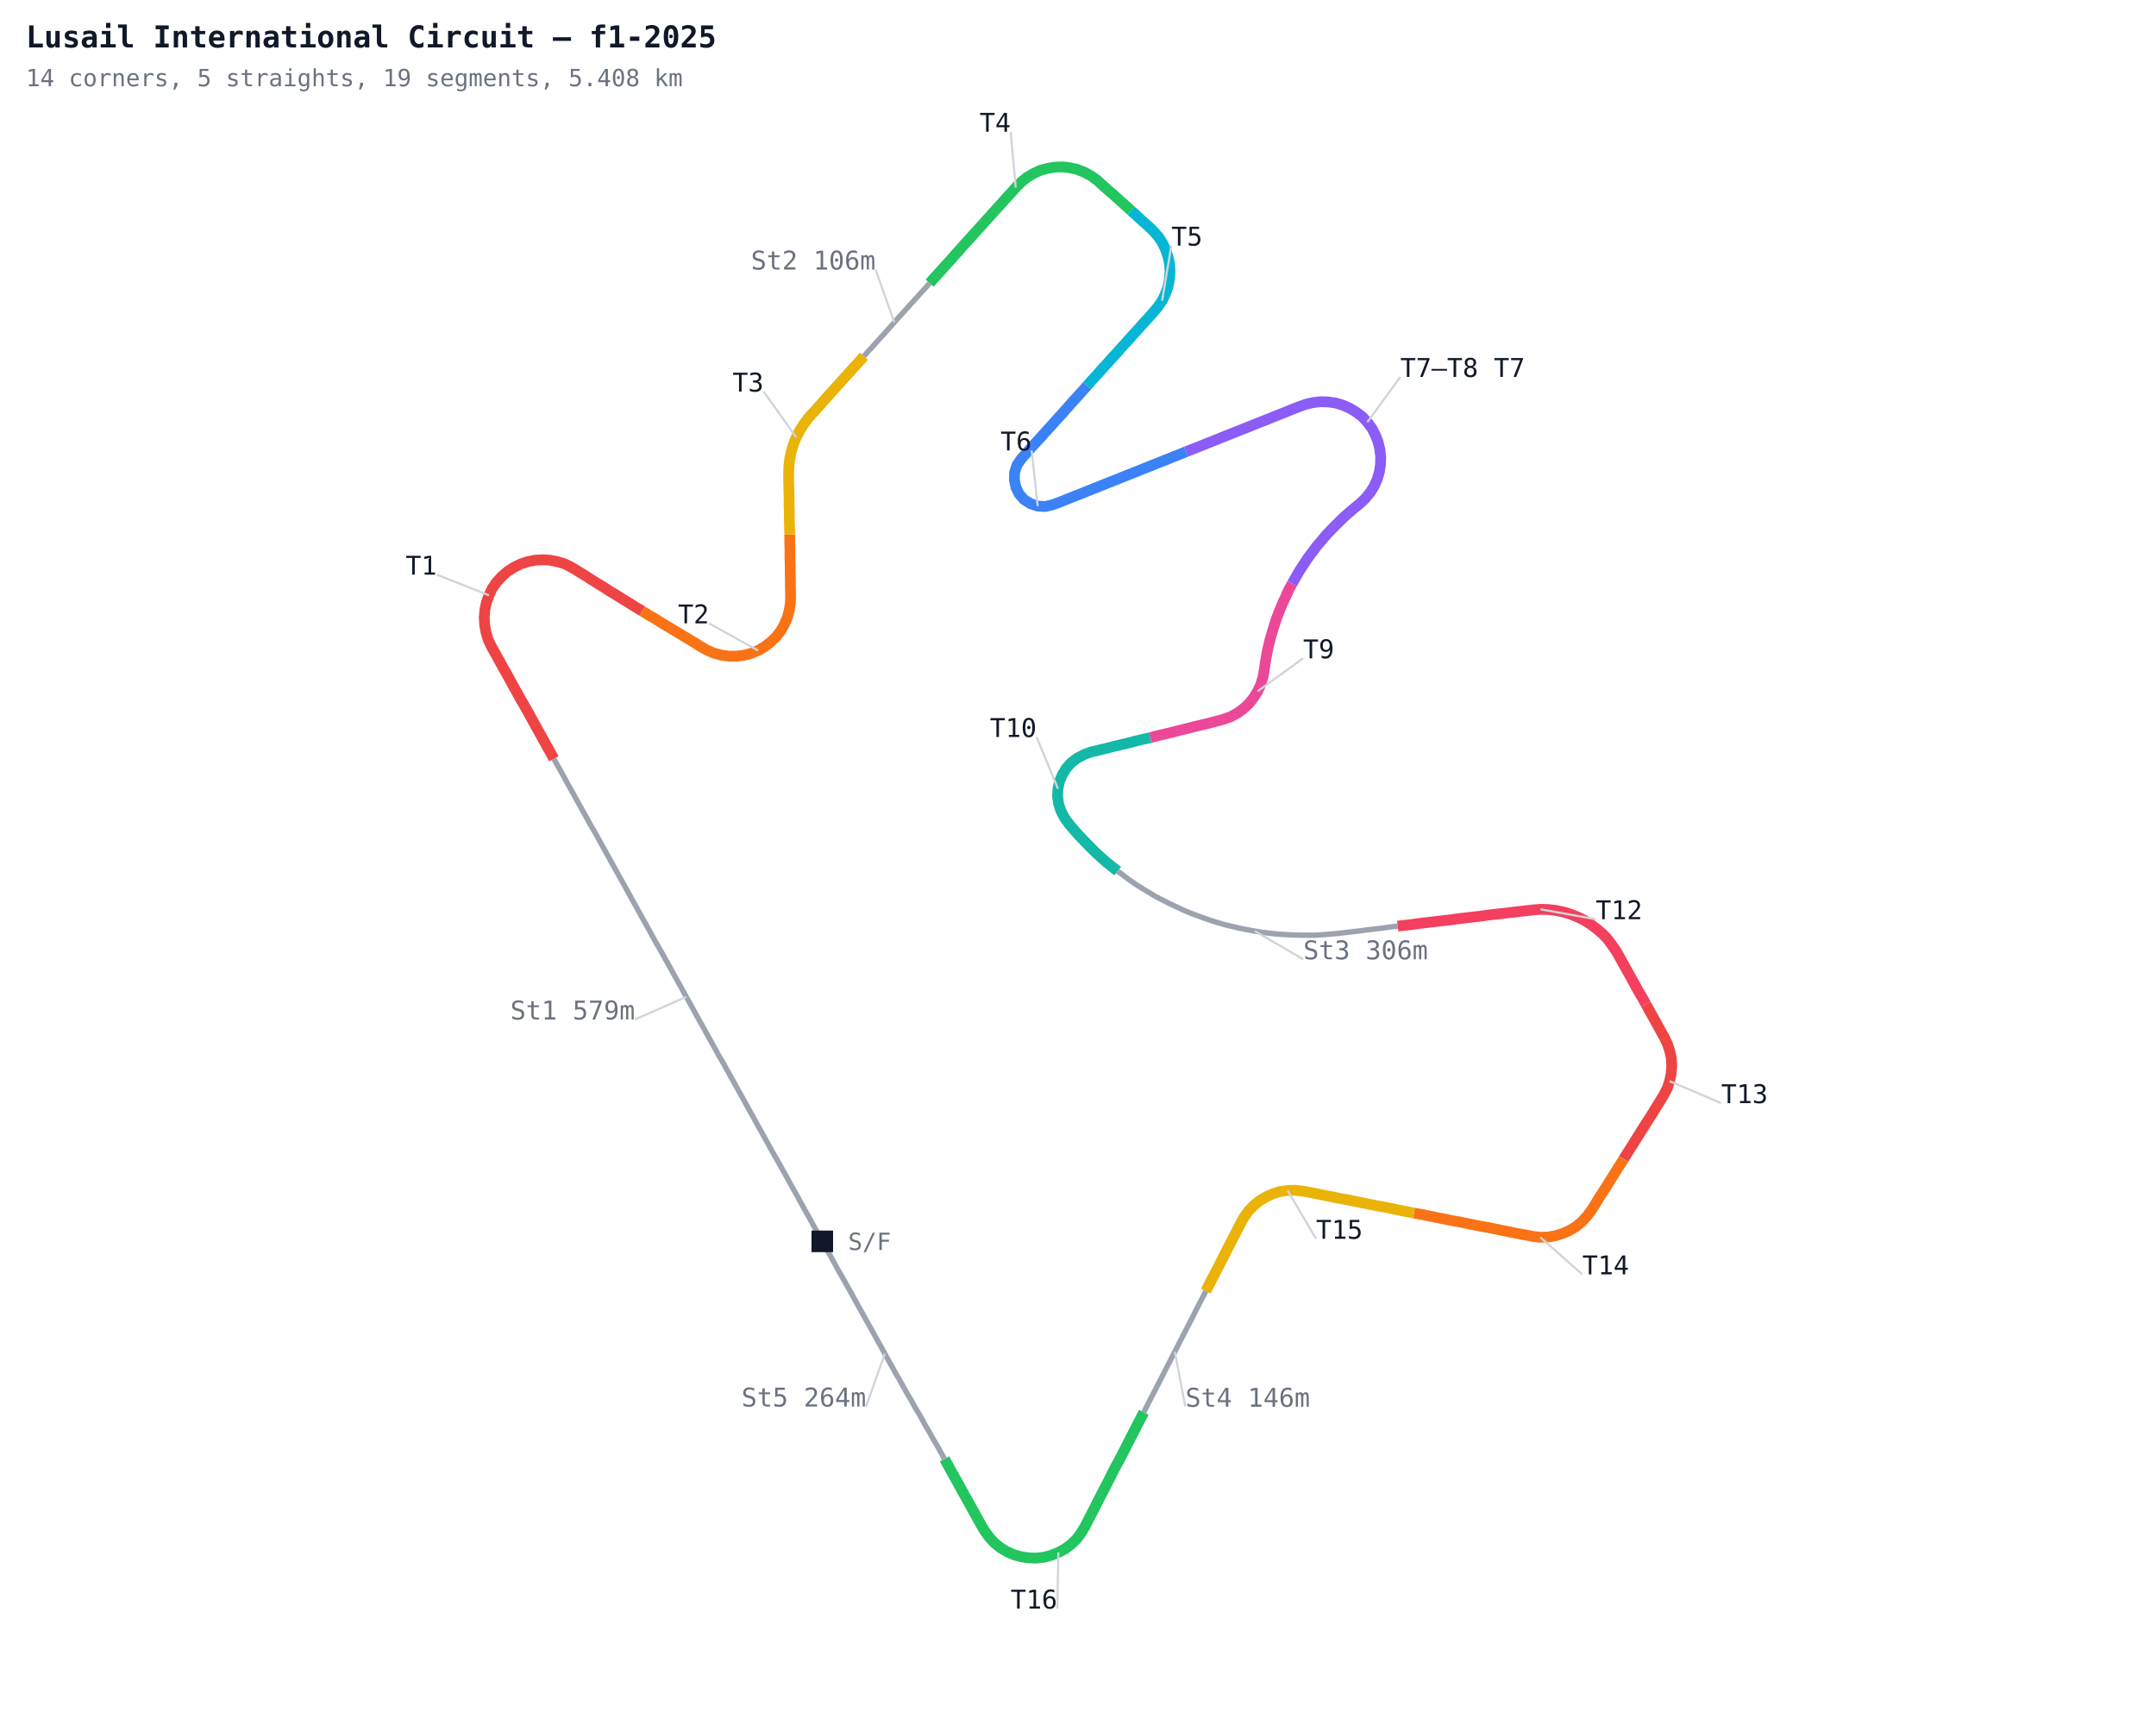
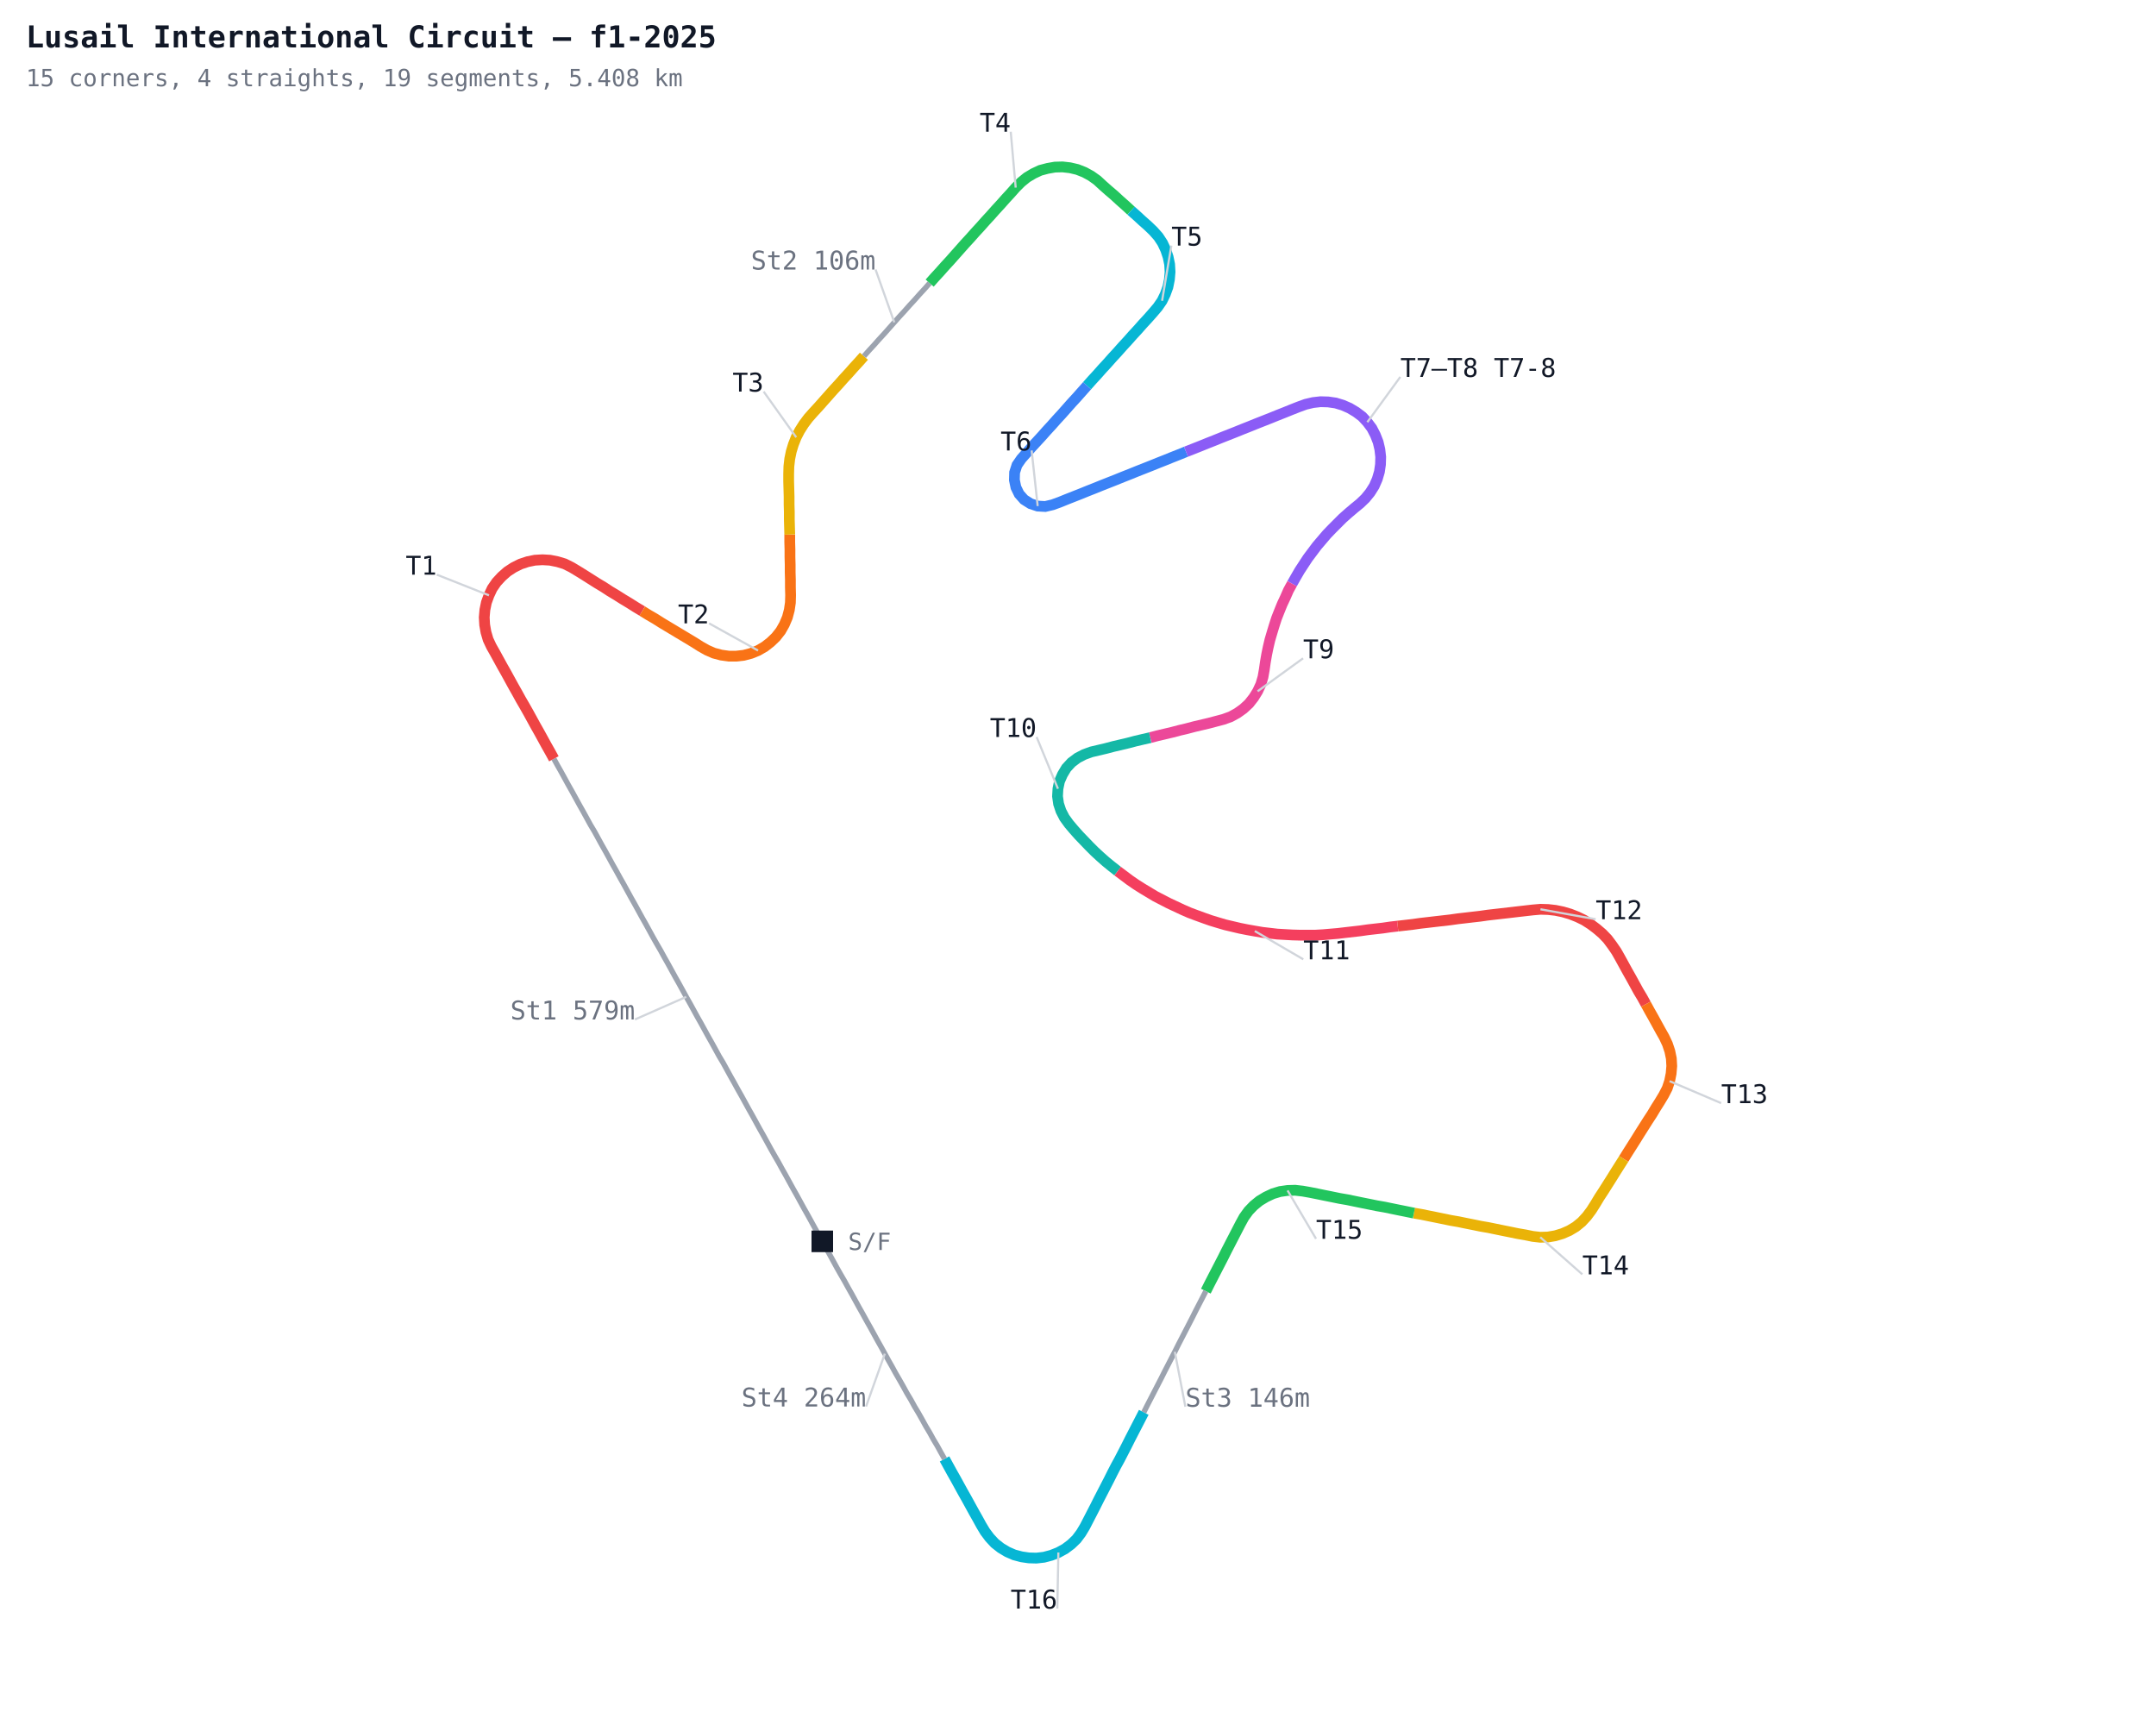
<svg xmlns="http://www.w3.org/2000/svg" width="1000" height="800" viewBox="0 0 1000 800">
  <defs>
    <style>
      .name { font-family: monospace; font-size: 12px; }
      .sector { font-family: monospace; font-size: 12px; fill: #7c3aed; font-weight: bold; }
      .title { font-family: monospace; font-size: 14px; fill: #111827; font-weight: bold; }
      .sub { font-family: monospace; font-size: 11px; fill: #6b7280; }
    </style>
  </defs>
  <rect width="1000" height="800" fill="#ffffff" />
  <polyline fill="none" stroke="#9ca3af" stroke-width="2.5" points="381.4,575.7 379.7,572.6 378.0,569.6 376.3,566.5 374.6,563.4 372.9,560.4 371.2,557.3 369.5,554.2 367.8,551.2 366.1,548.1 364.4,545.0 362.7,542.0 361.0,538.9 359.2,535.8 357.5,532.8 355.8,529.7 354.1,526.6 352.4,523.6 350.7,520.5 349.0,517.4 347.3,514.4 345.6,511.3 343.9,508.2 342.2,505.2 340.5,502.1 338.8,499.1 337.1,496.0 335.4,492.9 333.6,489.9 331.9,486.8 330.2,483.7 328.5,480.7 326.8,477.6 325.1,474.5 323.4,471.5 321.7,468.4 320.0,465.3 318.3,462.3 316.6,459.2 314.9,456.1 313.2,453.1 311.5,450.0 309.8,446.9 308.1,443.9 306.4,440.8 304.6,437.7 302.9,434.7 301.2,431.6 299.5,428.5 297.8,425.5 296.1,422.4 294.4,419.3 292.7,416.3 291.0,413.2 289.3,410.1 287.6,407.1 285.9,404.0 284.2,401.0 282.5,397.9 280.8,394.8 279.1,391.8 277.4,388.7 275.7,385.6 273.9,382.6 272.2,379.5 270.5,376.4 268.8,373.4 267.1,370.3 265.4,367.2 263.7,364.2 262.0,361.1 260.3,358.0 258.6,355.0 256.9,351.9" />
  <polyline fill="none" stroke="#ef4444" stroke-width="5" points="256.9,351.9 255.2,348.8 253.5,345.8 251.8,342.7 250.1,339.6 248.4,336.6 246.7,333.5 245.0,330.4 243.3,327.4 241.5,324.3 239.8,321.2 238.1,318.2 236.4,315.1 234.7,312.0 233.0,309.0 231.3,305.9 229.6,302.8 227.9,299.8 226.4,296.6 225.4,293.2 224.8,289.8 224.6,286.3 224.9,282.8 225.6,279.4 226.8,276.1 228.3,272.9 230.3,270.0 232.7,267.4 235.3,265.1 238.2,263.2 241.4,261.6 244.7,260.5 248.1,259.8 251.6,259.6 255.1,259.8 258.6,260.5 261.9,261.5 265.1,263.1 268.1,264.9 271.0,266.7 274.0,268.6 277.0,270.5 280.0,272.3 282.9,274.2 285.9,276.0 288.9,277.9 291.9,279.7 294.9,281.6 297.9,283.4" />
  <polyline fill="none" stroke="#f97316" stroke-width="5" points="297.9,283.4 300.8,285.2 303.9,287.0 306.9,288.9 309.9,290.7 312.9,292.5 315.9,294.3 318.9,296.1 321.9,297.9 324.9,299.8 327.9,301.5 331.1,302.9 334.5,303.8 338.0,304.3 341.5,304.3 345.0,303.9 348.4,303.0 351.6,301.7 354.7,299.9 357.4,297.8 359.9,295.4 362.1,292.6 363.8,289.6 365.2,286.3 366.1,282.9 366.6,279.5 366.7,276.0 366.6,272.4 366.6,268.9 366.5,265.4 366.5,261.9 366.4,258.4 366.4,254.9 366.3,251.4 366.3,247.9" />
  <polyline fill="none" stroke="#eab308" stroke-width="5" points="366.3,247.9 366.2,244.4 366.1,240.9 366.1,237.4 366.0,233.9 366.0,230.4 365.9,226.8 365.8,223.3 365.8,219.8 365.9,216.3 366.3,212.8 367.0,209.4 368.0,206.1 369.3,202.8 370.9,199.7 372.8,196.7 374.9,193.9 377.2,191.3 379.6,188.7 381.9,186.1 384.3,183.4 386.6,180.8 389.0,178.2 391.3,175.6 393.7,173.0 396.0,170.4 398.4,167.8 400.7,165.2" />
  <polyline fill="none" stroke="#9ca3af" stroke-width="2.5" points="400.7,165.2 403.0,162.6 405.4,160.0 407.7,157.4 410.1,154.8 412.4,152.2 414.8,149.5 417.1,146.9 419.5,144.3 421.8,141.7 424.2,139.1 426.5,136.5 428.9,133.9 431.2,131.3" />
  <polyline fill="none" stroke="#22c55e" stroke-width="5" points="431.2,131.3 433.5,128.7 435.9,126.1 438.2,123.5 440.6,120.9 442.9,118.3 445.3,115.6 447.6,113.0 450.0,110.4 452.3,107.8 454.7,105.2 457.0,102.6 459.4,100.0 461.7,97.4 464.1,94.8 466.4,92.2 468.8,89.6 471.1,87.0 473.6,84.5 476.3,82.3 479.3,80.5 482.5,79.0 485.9,78.1 489.3,77.5 492.8,77.4 496.3,77.8 499.7,78.6 503.0,79.9 506.1,81.6 508.9,83.6 511.5,86.0 514.1,88.3 516.8,90.6 519.4,93.0 522.0,95.3 524.6,97.7" />
  <polyline fill="none" stroke="#06b6d4" stroke-width="5" points="524.6,97.7 527.2,100.0 529.8,102.4 532.4,104.7 534.9,107.1 537.3,109.8 539.2,112.7 540.7,115.9 541.8,119.2 542.5,122.6 542.7,126.1 542.4,129.6 541.7,133.1 540.5,136.4 539.0,139.5 537.0,142.4 534.7,145.1 532.4,147.7 530.0,150.3 527.7,152.9 525.3,155.5 523.0,158.1 520.6,160.7 518.3,163.3 515.9,165.9 513.6,168.5 511.2,171.1 508.9,173.7 506.5,176.3 504.2,178.9" />
  <polyline fill="none" stroke="#3b82f6" stroke-width="5" points="504.2,178.9 501.8,181.6 499.5,184.2 497.1,186.8 494.8,189.4 492.5,192.0 490.1,194.6 487.8,197.2 485.4,199.8 483.1,202.4 480.7,205.0 478.3,207.6 476.0,210.2 473.7,212.8 471.7,215.7 470.6,219.1 470.5,222.6 471.2,226.0 472.7,229.1 475.0,231.7 478.0,233.6 481.3,234.7 484.8,234.9 488.2,234.1 491.5,232.9 494.7,231.6 498.0,230.3 501.3,229.0 504.5,227.7 507.8,226.4 511.0,225.1 514.3,223.8 517.6,222.5 520.8,221.2 524.1,219.9 527.3,218.6 530.6,217.3 533.9,216.0 537.1,214.7 540.4,213.4 543.6,212.1 546.9,210.8 550.1,209.5" />
  <polyline fill="none" stroke="#8b5cf6" stroke-width="5" points="550.1,209.5 553.4,208.2 556.7,206.9 559.9,205.6 563.2,204.3 566.4,203.0 569.7,201.7 573.0,200.4 576.2,199.1 579.5,197.8 582.7,196.5 586.0,195.2 589.3,193.9 592.5,192.6 595.8,191.3 599.0,190.0 602.3,188.7 605.6,187.5 609.0,186.7 612.5,186.3 616.0,186.4 619.5,186.9 622.8,187.9 626.0,189.3 629.0,191.1 631.8,193.2 634.2,195.8 636.3,198.6 637.9,201.7 639.2,205.0 640.0,208.4 640.4,211.9 640.3,215.4 639.8,218.8 638.8,222.2 637.4,225.4 635.5,228.4 633.3,231.1 630.8,233.5 628.1,235.7 625.4,238.0 622.8,240.3 620.3,242.8 617.8,245.3 615.4,247.8 613.1,250.5 610.8,253.2 608.7,256.0 606.6,258.8 604.7,261.7 602.8,264.6 601.0,267.7 599.3,270.7" />
  <polyline fill="none" stroke="#ec4899" stroke-width="5" points="599.3,270.7 597.6,273.8 596.2,277.0 594.7,280.2 593.4,283.4 592.1,286.7 591.0,290.1 590.0,293.4 589.0,296.8 588.2,300.2 587.5,303.6 586.9,307.1 586.4,310.6 585.8,314.0 584.8,317.4 583.3,320.6 581.5,323.5 579.3,326.3 576.7,328.7 573.9,330.7 570.8,332.4 567.5,333.6 564.1,334.5 560.7,335.4 557.3,336.2 553.9,337.0 550.5,337.9 547.1,338.7 543.7,339.6 540.3,340.4 536.9,341.2 533.5,342.1" />
  <polyline fill="none" stroke="#14b8a6" stroke-width="5" points="533.5,342.1 530.0,342.9 526.6,343.7 523.2,344.6 519.8,345.4 516.4,346.2 513.0,347.1 509.6,347.9 506.2,348.7 502.9,349.9 499.8,351.5 497.0,353.6 494.6,356.2 492.8,359.2 491.4,362.4 490.7,365.8 490.5,369.3 491.0,372.8 492.1,376.1 493.7,379.2 495.8,382.1 498.0,384.7 500.4,387.4 502.8,389.9 505.2,392.4 507.7,394.9 510.3,397.3 512.9,399.6 515.6,401.8 518.4,404.0" />
-   <polyline fill="none" stroke="#9ca3af" stroke-width="2.5" points="518.4,404.0 521.2,406.1 524.0,408.2 526.9,410.2 529.9,412.1 532.9,413.9 535.9,415.7 539.0,417.3 542.1,418.9 545.3,420.4 548.5,421.9 551.7,423.3 554.9,424.5 558.2,425.7 561.6,426.9 564.9,427.9 568.3,428.9 571.7,429.7 575.1,430.5 578.6,431.2 582.0,431.8 585.5,432.4 589.0,432.8 592.4,433.2 595.9,433.4 599.4,433.6 602.9,433.7 606.5,433.7 610.0,433.7 613.5,433.5 617.0,433.2 620.5,432.9 623.9,432.5 627.4,432.1 630.9,431.7 634.4,431.2 637.9,430.8 641.4,430.4 644.8,429.9 648.3,429.5" />
-   <polyline fill="none" stroke="#f43f5e" stroke-width="5" points="648.3,429.5 651.8,429.1 655.3,428.7 658.8,428.2 662.3,427.8 665.7,427.4 669.2,427.0 672.7,426.6 676.2,426.1 679.7,425.7 683.1,425.3 686.6,424.9 690.1,424.4 693.6,424.0 697.1,423.6 700.6,423.2 704.0,422.8 707.5,422.4 711.0,422.0 714.5,421.7 718.0,421.8 721.5,422.2 724.9,422.9 728.3,423.9 731.6,425.2 734.7,426.7 737.7,428.6 740.5,430.7 743.2,433.0 745.6,435.5 747.7,438.3 749.7,441.2 751.4,444.2 753.1,447.3 754.8,450.4 756.5,453.4 758.2,456.5 759.9,459.6 761.7,462.6 763.4,465.7" />
-   <polyline fill="none" stroke="#ef4444" stroke-width="5" points="763.4,465.7 765.1,468.8 766.8,471.8 768.5,474.9 770.2,478.0 771.9,481.0 773.4,484.2 774.5,487.5 775.2,490.9 775.4,494.4 775.1,497.9 774.4,501.4 773.3,504.7 771.7,507.8 769.9,510.8 768.0,513.8 766.2,516.8 764.3,519.7 762.4,522.7 760.5,525.7 758.7,528.6 756.8,531.6 754.9,534.6 753.1,537.5" />
-   <polyline fill="none" stroke="#f97316" stroke-width="5" points="753.1,537.5 751.2,540.5 749.3,543.5 747.5,546.4 745.6,549.4 743.7,552.4 741.8,555.3 740.0,558.3 738.1,561.3 736.0,564.1 733.6,566.7 730.9,568.9 727.9,570.7 724.7,572.1 721.4,573.1 717.9,573.7 714.4,573.8 710.9,573.4 707.5,572.7 704.0,572.1 700.6,571.4 697.1,570.7 693.7,570.0 690.3,569.3 686.8,568.7 683.4,568.0 679.9,567.3 676.5,566.6 673.0,566.0 669.6,565.3 666.2,564.6 662.7,563.9 659.3,563.2 655.8,562.6" />
-   <polyline fill="none" stroke="#eab308" stroke-width="5" points="655.8,562.6 652.4,561.9 648.9,561.2 645.5,560.5 642.1,559.8 638.6,559.2 635.2,558.5 631.7,557.8 628.3,557.1 624.9,556.4 621.4,555.8 618.0,555.1 614.5,554.4 611.1,553.7 607.6,553.0 604.2,552.4 600.7,552.0 597.2,552.1 593.7,552.6 590.4,553.6 587.2,555.1 584.2,556.9 581.5,559.1 579.1,561.6 577.0,564.5 575.3,567.6 573.7,570.7 572.1,573.8 570.5,576.9 568.9,580.0 567.3,583.2 565.7,586.3 564.1,589.4 562.5,592.5 560.9,595.6 559.3,598.8" />
+   <polyline fill="none" stroke="#f43f5e" stroke-width="5" points="518.4,404.0 521.2,406.1 524.0,408.2 526.9,410.2 529.9,412.1 532.9,413.9 535.9,415.7 539.0,417.3 542.1,418.9 545.3,420.4 548.5,421.9 551.7,423.3 554.9,424.5 558.2,425.7 561.6,426.9 564.9,427.9 568.3,428.9 571.7,429.7 575.1,430.5 578.6,431.2 582.0,431.8 585.5,432.4 589.0,432.8 592.4,433.2 595.9,433.4 599.4,433.6 602.9,433.7 606.5,433.7 610.0,433.7 613.5,433.5 617.0,433.2 620.5,432.9 623.9,432.5 627.4,432.1 630.9,431.7 634.4,431.2 637.9,430.8 641.4,430.4 644.8,429.9 648.3,429.5" />
+   <polyline fill="none" stroke="#ef4444" stroke-width="5" points="648.3,429.5 651.8,429.1 655.3,428.7 658.8,428.2 662.3,427.8 665.7,427.4 669.2,427.0 672.7,426.6 676.2,426.1 679.7,425.7 683.1,425.3 686.6,424.9 690.1,424.4 693.6,424.0 697.1,423.6 700.6,423.2 704.0,422.8 707.5,422.4 711.0,422.0 714.5,421.7 718.0,421.8 721.5,422.2 724.9,422.9 728.3,423.9 731.6,425.2 734.7,426.7 737.7,428.6 740.5,430.7 743.2,433.0 745.6,435.5 747.7,438.3 749.7,441.2 751.4,444.2 753.1,447.3 754.8,450.4 756.5,453.4 758.2,456.5 759.9,459.6 761.7,462.6 763.4,465.7" />
+   <polyline fill="none" stroke="#f97316" stroke-width="5" points="763.4,465.7 765.1,468.8 766.8,471.8 768.5,474.9 770.2,478.0 771.9,481.0 773.4,484.2 774.5,487.5 775.2,490.9 775.4,494.4 775.1,497.9 774.4,501.4 773.3,504.7 771.7,507.8 769.9,510.8 768.0,513.8 766.2,516.8 764.3,519.7 762.4,522.7 760.5,525.7 758.7,528.6 756.8,531.6 754.9,534.6 753.1,537.5" />
+   <polyline fill="none" stroke="#eab308" stroke-width="5" points="753.1,537.5 751.2,540.5 749.3,543.5 747.5,546.4 745.6,549.4 743.7,552.4 741.8,555.3 740.0,558.3 738.1,561.3 736.0,564.1 733.6,566.7 730.9,568.9 727.9,570.7 724.7,572.1 721.4,573.1 717.9,573.7 714.4,573.8 710.9,573.4 707.5,572.7 704.0,572.1 700.6,571.4 697.1,570.7 693.7,570.0 690.3,569.3 686.8,568.7 683.4,568.0 679.9,567.3 676.5,566.6 673.0,566.0 669.6,565.3 666.2,564.6 662.7,563.9 659.3,563.2 655.8,562.6" />
+   <polyline fill="none" stroke="#22c55e" stroke-width="5" points="655.8,562.6 652.4,561.9 648.9,561.2 645.5,560.5 642.1,559.8 638.6,559.2 635.2,558.5 631.7,557.8 628.3,557.1 624.9,556.4 621.4,555.8 618.0,555.1 614.5,554.4 611.1,553.7 607.6,553.0 604.2,552.4 600.7,552.0 597.2,552.1 593.7,552.6 590.4,553.6 587.2,555.1 584.2,556.9 581.5,559.1 579.1,561.6 577.0,564.5 575.3,567.6 573.7,570.7 572.1,573.8 570.5,576.9 568.9,580.0 567.3,583.2 565.7,586.3 564.1,589.4 562.5,592.5 560.9,595.6 559.3,598.8" />
  <polyline fill="none" stroke="#9ca3af" stroke-width="2.5" points="559.3,598.8 557.7,601.9 556.1,605.0 554.5,608.1 552.9,611.3 551.3,614.4 549.7,617.5 548.1,620.6 546.5,623.7 544.9,626.9 543.3,630.0 541.7,633.1 540.1,636.2 538.5,639.4 536.9,642.5 535.3,645.6 533.7,648.7 532.1,651.8 530.5,655.0" />
-   <polyline fill="none" stroke="#22c55e" stroke-width="5" points="530.5,655.0 528.9,658.1 527.3,661.2 525.7,664.3 524.1,667.4 522.5,670.6 520.9,673.7 519.3,676.8 517.6,679.9 516.0,683.0 514.4,686.2 512.8,689.3 511.2,692.4 509.6,695.5 508.0,698.7 506.4,701.8 504.8,704.9 503.2,708.0 501.4,711.0 499.3,713.8 496.8,716.2 494.0,718.3 490.9,720.0 487.6,721.3 484.2,722.2 480.7,722.6 477.2,722.5 473.8,722.0 470.4,721.1 467.2,719.7 464.2,717.9 461.4,715.7 459.0,713.1 456.9,710.3 455.1,707.3 453.4,704.2 451.7,701.2 450.0,698.1 448.3,695.0 446.6,692.0 444.9,688.9 443.2,685.8 441.5,682.8 439.8,679.7 438.1,676.6" />
+   <polyline fill="none" stroke="#06b6d4" stroke-width="5" points="530.5,655.0 528.9,658.1 527.3,661.2 525.7,664.3 524.1,667.4 522.5,670.6 520.9,673.7 519.3,676.8 517.6,679.9 516.0,683.0 514.4,686.2 512.8,689.3 511.2,692.4 509.6,695.5 508.0,698.7 506.4,701.8 504.8,704.9 503.2,708.0 501.4,711.0 499.3,713.8 496.8,716.2 494.0,718.3 490.9,720.0 487.6,721.3 484.2,722.2 480.7,722.6 477.2,722.5 473.8,722.0 470.4,721.1 467.2,719.7 464.2,717.9 461.4,715.7 459.0,713.1 456.9,710.3 455.1,707.3 453.4,704.2 451.7,701.2 450.0,698.1 448.3,695.0 446.6,692.0 444.9,688.9 443.2,685.8 441.5,682.8 439.8,679.7 438.1,676.6" />
  <polyline fill="none" stroke="#9ca3af" stroke-width="2.5" points="438.1,676.6 436.4,673.6 434.7,670.5 432.9,667.5 431.2,664.4 429.4,661.4 427.7,658.3 426.0,655.3 424.2,652.3 422.5,649.2 420.7,646.2 419.0,643.1 417.3,640.1 415.5,637.0 413.8,633.9 412.1,630.9 410.4,627.8 408.7,624.7 407.0,621.7 405.3,618.6 403.6,615.5 401.9,612.5 400.2,609.4 398.5,606.4 396.8,603.3 395.1,600.2 393.4,597.2 391.7,594.1 389.9,591.0 388.2,588.0 386.5,584.9 384.8,581.8 383.1,578.8" />
  <line x1="318.3" y1="462.3" x2="294.5" y2="472.8" stroke="#d1d5db" stroke-width="1" />
  <text x="294.5" y="472.8" text-anchor="end" class="name" fill="#6b7280">St1 579m</text>
  <line x1="226.8" y1="276.1" x2="202.6" y2="266.5" stroke="#d1d5db" stroke-width="1" />
  <text x="202.6" y="266.5" text-anchor="end" class="name" fill="#111827">T1</text>
  <line x1="351.6" y1="301.7" x2="328.9" y2="289.1" stroke="#d1d5db" stroke-width="1" />
  <text x="328.9" y="289.1" text-anchor="end" class="name" fill="#111827">T2</text>
  <line x1="369.3" y1="202.8" x2="354.2" y2="181.6" stroke="#d1d5db" stroke-width="1" />
  <text x="354.2" y="181.6" text-anchor="end" class="name" fill="#111827">T3</text>
  <line x1="414.8" y1="149.5" x2="406.1" y2="125.0" stroke="#d1d5db" stroke-width="1" />
  <text x="406.1" y="125.0" text-anchor="end" class="name" fill="#6b7280">St2 106m</text>
  <line x1="471.1" y1="87.0" x2="468.8" y2="61.1" stroke="#d1d5db" stroke-width="1" />
  <text x="468.8" y="61.1" text-anchor="end" class="name" fill="#111827">T4</text>
  <line x1="539.0" y1="139.5" x2="543.3" y2="113.9" stroke="#d1d5db" stroke-width="1" />
  <text x="543.3" y="113.9" text-anchor="start" class="name" fill="#111827">T5</text>
  <line x1="481.3" y1="234.7" x2="478.5" y2="208.9" stroke="#d1d5db" stroke-width="1" />
  <text x="478.5" y="208.9" text-anchor="end" class="name" fill="#111827">T6</text>
  <line x1="634.2" y1="195.8" x2="649.5" y2="174.8" stroke="#d1d5db" stroke-width="1" />
-   <text x="649.5" y="174.8" text-anchor="start" class="name" fill="#111827">T7–T8 T7</text>
+   <text x="649.5" y="174.8" text-anchor="start" class="name" fill="#111827">T7–T8 T7-8</text>
  <line x1="583.3" y1="320.6" x2="604.4" y2="305.3" stroke="#d1d5db" stroke-width="1" />
  <text x="604.4" y="305.3" text-anchor="start" class="name" fill="#111827">T9</text>
  <line x1="490.7" y1="365.8" x2="480.8" y2="341.8" stroke="#d1d5db" stroke-width="1" />
  <text x="480.8" y="341.8" text-anchor="end" class="name" fill="#111827">T10</text>
  <line x1="582.0" y1="431.8" x2="604.5" y2="444.9" stroke="#d1d5db" stroke-width="1" />
-   <text x="604.5" y="444.9" text-anchor="start" class="name" fill="#6b7280">St3 306m</text>
+   <text x="604.5" y="444.9" text-anchor="start" class="name" fill="#111827">T11</text>
  <line x1="714.5" y1="421.7" x2="740.1" y2="426.3" stroke="#d1d5db" stroke-width="1" />
  <text x="740.1" y="426.3" text-anchor="start" class="name" fill="#111827">T12</text>
  <line x1="774.4" y1="501.4" x2="798.3" y2="511.6" stroke="#d1d5db" stroke-width="1" />
  <text x="798.3" y="511.6" text-anchor="start" class="name" fill="#111827">T13</text>
  <line x1="714.4" y1="573.8" x2="733.9" y2="591.0" stroke="#d1d5db" stroke-width="1" />
  <text x="733.9" y="591.0" text-anchor="start" class="name" fill="#111827">T14</text>
  <line x1="597.2" y1="552.1" x2="610.4" y2="574.5" stroke="#d1d5db" stroke-width="1" />
  <text x="610.4" y="574.5" text-anchor="start" class="name" fill="#111827">T15</text>
  <line x1="544.9" y1="626.9" x2="549.8" y2="652.4" stroke="#d1d5db" stroke-width="1" />
-   <text x="549.8" y="652.4" text-anchor="start" class="name" fill="#6b7280">St4 146m</text>
+   <text x="549.8" y="652.4" text-anchor="start" class="name" fill="#6b7280">St3 146m</text>
  <line x1="490.9" y1="720.0" x2="490.4" y2="746.0" stroke="#d1d5db" stroke-width="1" />
  <text x="490.4" y="746.0" text-anchor="end" class="name" fill="#111827">T16</text>
  <line x1="410.4" y1="627.8" x2="401.7" y2="652.3" stroke="#d1d5db" stroke-width="1" />
-   <text x="401.7" y="652.3" text-anchor="end" class="name" fill="#6b7280">St5 264m</text>
+   <text x="401.7" y="652.3" text-anchor="end" class="name" fill="#6b7280">St4 264m</text>
  <rect x="376.4" y="570.7" width="10" height="10" fill="#111827" />
  <text x="393.4" y="579.7" class="sub">S/F</text>
  <text class="title" x="12" y="22">Lusail International Circuit — f1-2025</text>
-   <text class="sub" x="12" y="40">14 corners, 5 straights, 19 segments, 5.408 km</text>
+   <text class="sub" x="12" y="40">15 corners, 4 straights, 19 segments, 5.408 km</text>
</svg>
